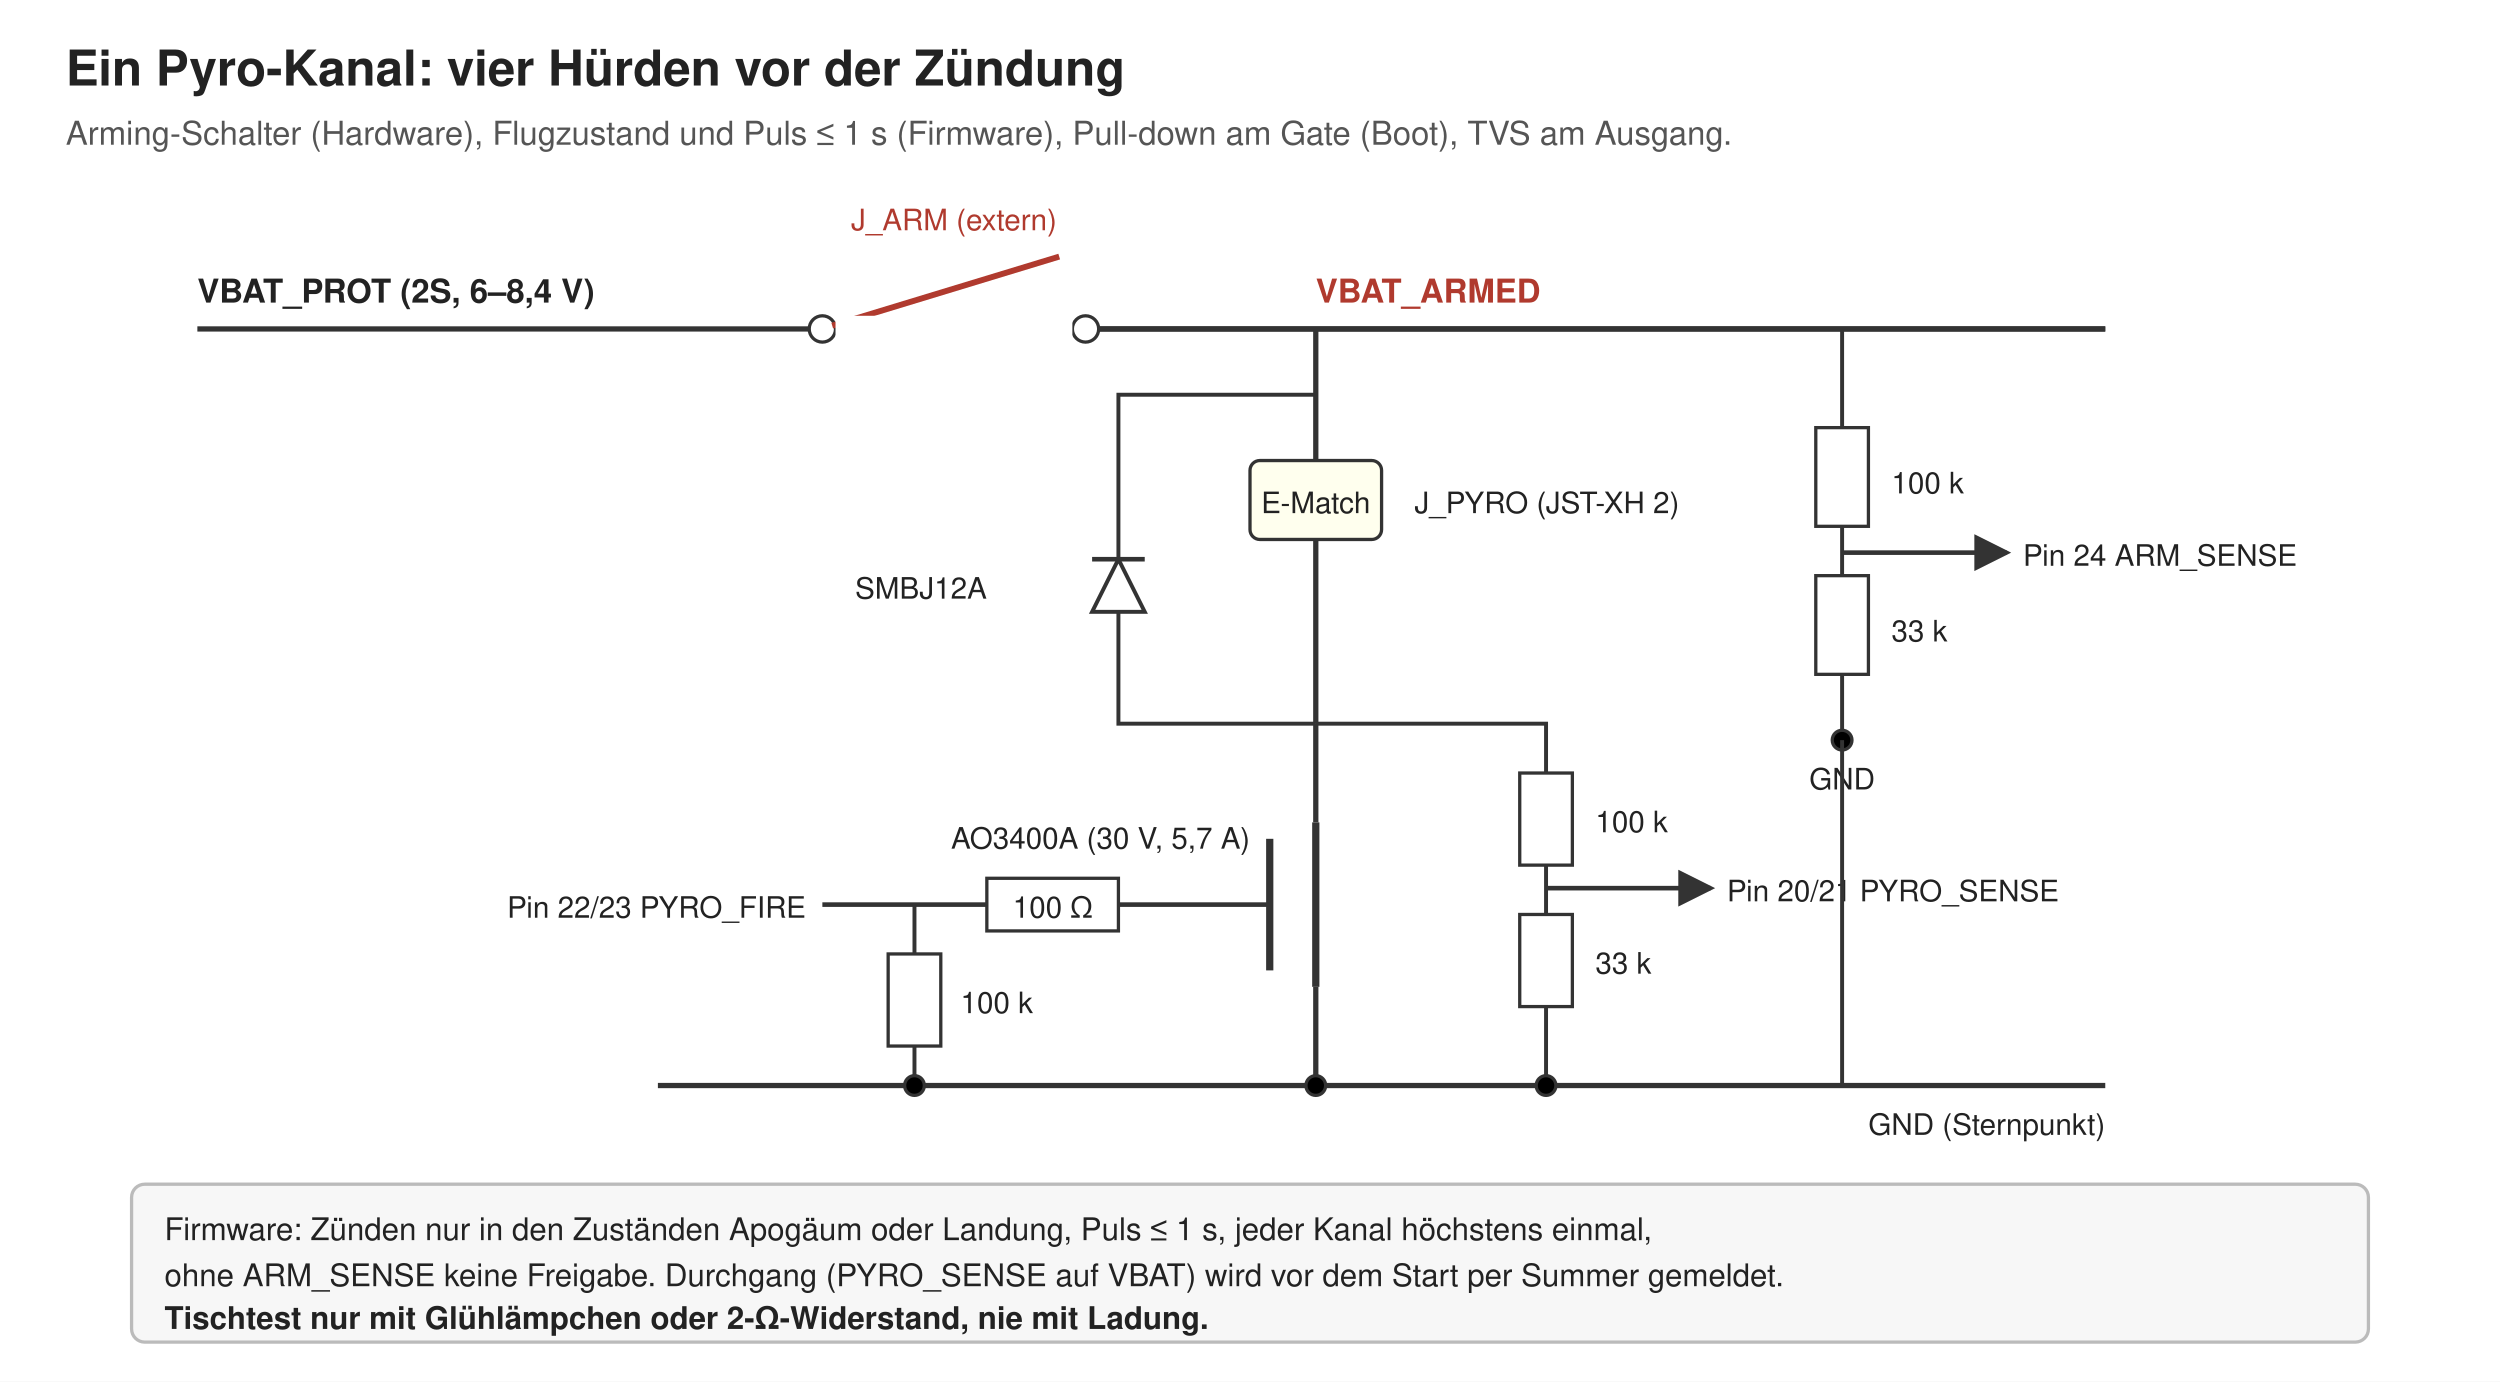
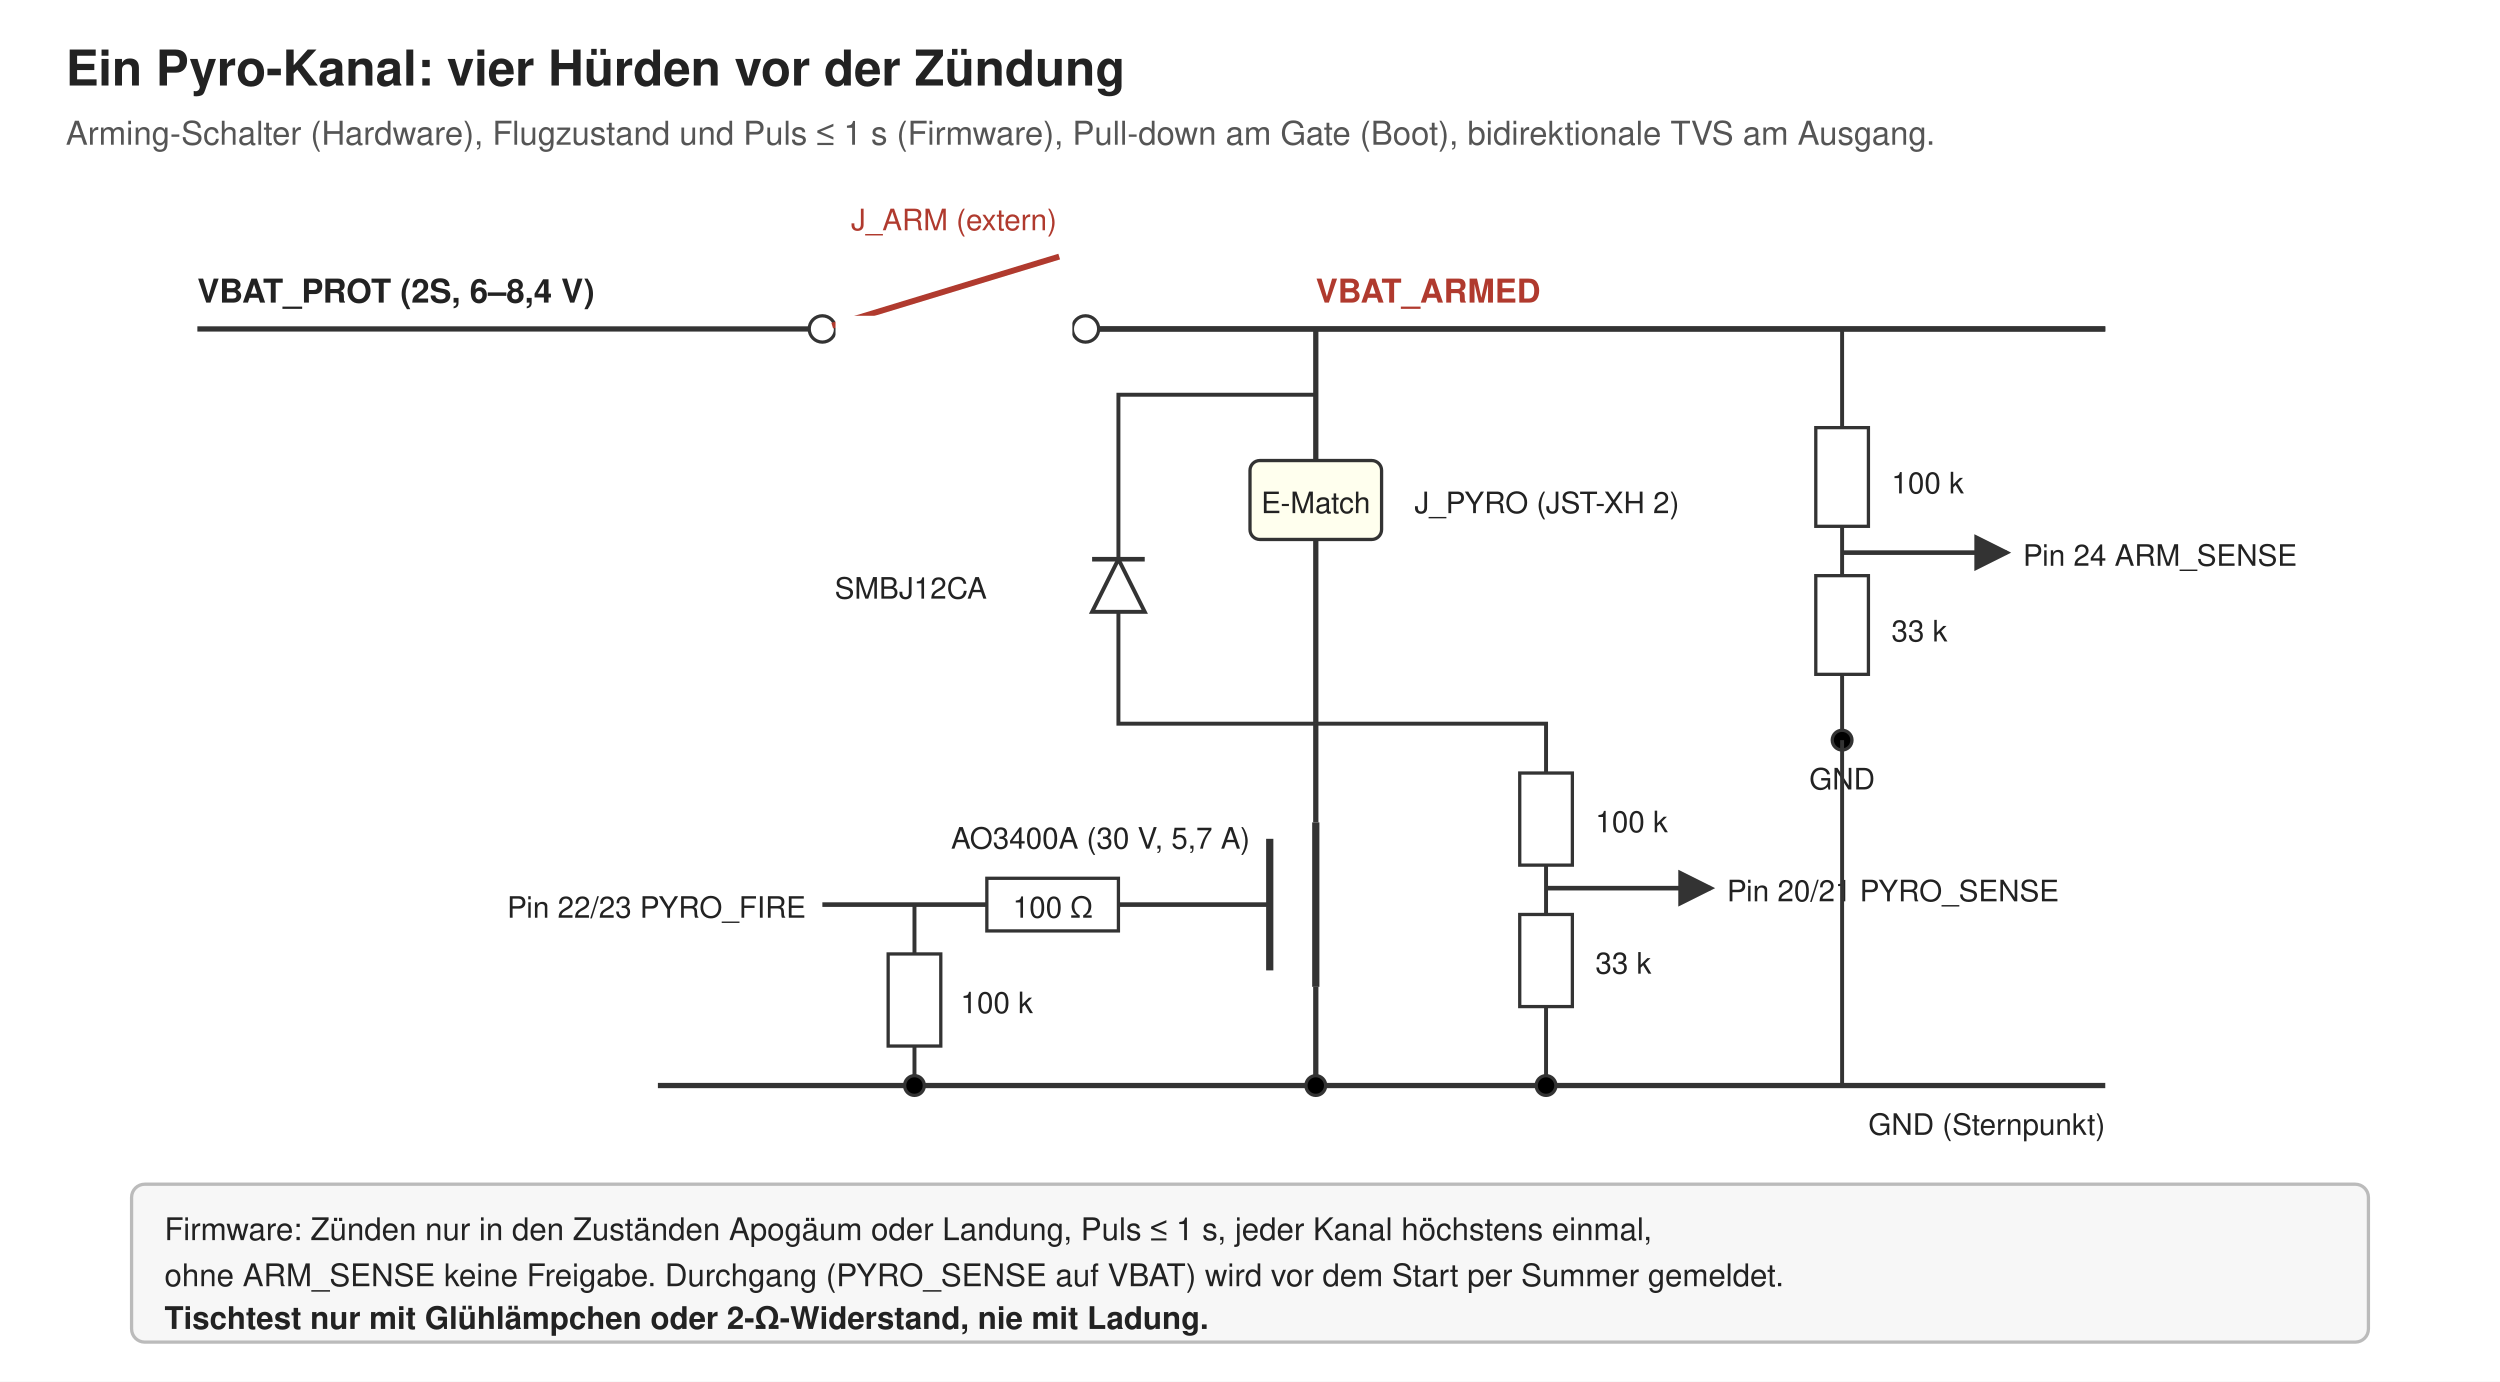
<svg xmlns="http://www.w3.org/2000/svg" width="760" height="420" viewBox="0 0 760 420" font-family="Helvetica,Arial,sans-serif">
  <defs>
    <marker id="arr" markerWidth="8" markerHeight="8" refX="7" refY="4" orient="auto">
      <path d="M0,0 L8,4 L0,8 z" fill="#333" />
    </marker>
    <marker id="arrg" markerWidth="8" markerHeight="8" refX="7" refY="4" orient="auto">
      <path d="M0,0 L8,4 L0,8 z" fill="#888" />
    </marker>
  </defs>
  <rect width="100%" height="100%" fill="white" />
  <text x="20" y="26" font-size="15" font-weight="bold" text-anchor="start" fill="#222">Ein Pyro-Kanal: vier Hürden vor der Zündung</text>
-   <text x="20" y="44" font-size="10" text-anchor="start" fill="#555">Arming-Schalter (Hardware), Flugzustand und Puls ≤ 1 s (Firmware), Pull-down am Gate (Boot), TVS am Ausgang.</text>
+   <text x="20" y="44" font-size="10" text-anchor="start" fill="#555">Arming-Schalter (Hardware), Flugzustand und Puls ≤ 1 s (Firmware), Pull-down am Gate (Boot), bidirektionale TVS am Ausgang.</text>
  <path d="M60,100 L640,100" fill="none" stroke="#333" stroke-width="1.6" />
  <text x="60" y="92" font-size="10" font-weight="bold" text-anchor="start" fill="#222">VBAT_PROT (2S, 6–8,4 V)</text>
  <circle cx="250" cy="100" r="4" fill="white" stroke="#333" stroke-width="1" />
  <circle cx="330" cy="100" r="4" fill="white" stroke="#333" stroke-width="1" />
  <path d="M253,99 L322,78" fill="none" stroke="#b03a2e" stroke-width="1.8" />
  <text x="290" y="70" font-size="9" text-anchor="middle" fill="#b03a2e">J_ARM (extern)</text>
  <rect x="254" y="96" width="72" height="8" rx="0" fill="white" stroke="none" stroke-width="1" />
  <path d="M334,100 L640,100" fill="none" stroke="#333" stroke-width="1.6" />
  <text x="400" y="92" font-size="10" font-weight="bold" text-anchor="start" fill="#b03a2e">VBAT_ARMED</text>
  <path d="M560,100 L560,130" fill="none" stroke="#333" stroke-width="1.2" />
  <rect x="552" y="130" width="16" height="30" rx="0" fill="white" stroke="#333" stroke-width="1" />
  <text x="575" y="150" font-size="9" text-anchor="start" fill="#222">100 k</text>
  <path d="M560,160 L560,175" fill="none" stroke="#333" stroke-width="1.2" />
  <rect x="552" y="175" width="16" height="30" rx="0" fill="white" stroke="#333" stroke-width="1" />
  <text x="575" y="195" font-size="9" text-anchor="start" fill="#222">33 k</text>
  <path d="M560,205 L560,225" fill="none" stroke="#333" stroke-width="1.2" />
  <text x="560" y="240" font-size="9" text-anchor="middle" fill="#222">GND</text>
  <path d="M560,168 L610,168" fill="none" stroke="#333" stroke-width="1.4" marker-end="url(#arr)" />
  <text x="615" y="172" font-size="9" text-anchor="start" fill="#222">Pin 24 ARM_SENSE</text>
  <path d="M400,100 L400,140" fill="none" stroke="#333" stroke-width="1.6" />
  <rect x="380" y="140" width="40" height="24" rx="3" fill="#ffe" stroke="#333" stroke-width="1" />
  <text x="400" y="156" font-size="9" text-anchor="middle" fill="#222">E-Match</text>
  <text x="430" y="156" font-size="9" text-anchor="start" fill="#222">J_PYRO (JST-XH 2)</text>
  <path d="M400,164 L400,220" fill="none" stroke="#333" stroke-width="1.6" />
  <path d="M400,120 L340,120 L340,170" fill="none" stroke="#333" stroke-width="1.2" />
  <path d="M332,186 L348,186 L340,170 z" fill="white" stroke="#333" stroke-width="1.2" />
  <path d="M332,170 L348,170" fill="none" stroke="#333" stroke-width="1.4" />
  <path d="M340,186 L340,220 L400,220" fill="none" stroke="#333" stroke-width="1.2" />
-   <text x="300" y="182" font-size="9" text-anchor="end" fill="#222">SMBJ12A</text>
+   <text x="300" y="182" font-size="9" text-anchor="end" fill="#222">SMBJ12CA</text>
  <path d="M400,220 L470,220 L470,235" fill="none" stroke="#333" stroke-width="1.2" />
  <rect x="462" y="235" width="16" height="28" rx="0" fill="white" stroke="#333" stroke-width="1" />
  <text x="485" y="253" font-size="9" text-anchor="start" fill="#222">100 k</text>
  <path d="M470,263 L470,278" fill="none" stroke="#333" stroke-width="1.2" />
  <rect x="462" y="278" width="16" height="28" rx="0" fill="white" stroke="#333" stroke-width="1" />
  <text x="485" y="296" font-size="9" text-anchor="start" fill="#222">33 k</text>
  <path d="M470,306 L470,330" fill="none" stroke="#333" stroke-width="1.2" />
  <path d="M470,270 L520,270" fill="none" stroke="#333" stroke-width="1.4" marker-end="url(#arr)" />
  <text x="525" y="274" font-size="9" text-anchor="start" fill="#222">Pin 20/21 PYRO_SENSE</text>
  <path d="M400,220 L400,250" fill="none" stroke="#333" stroke-width="1.6" />
  <path d="M400,250 L400,300" fill="none" stroke="#333" stroke-width="2.2" />
  <path d="M400,300 L400,330" fill="none" stroke="#333" stroke-width="1.6" />
  <path d="M386,255 L386,295" fill="none" stroke="#333" stroke-width="2.2" />
  <path d="M386,275 L340,275" fill="none" stroke="#333" stroke-width="1.4" />
  <rect x="300" y="267" width="40" height="16" rx="0" fill="white" stroke="#333" stroke-width="1" />
  <text x="320" y="279" font-size="9" text-anchor="middle" fill="#222">100 Ω</text>
  <path d="M300,275 L250,275" fill="none" stroke="#333" stroke-width="1.4" />
  <text x="245" y="279" font-size="9" text-anchor="end" fill="#222">Pin 22/23 PYRO_FIRE</text>
  <rect x="270" y="290" width="16" height="28" rx="0" fill="white" stroke="#333" stroke-width="1" />
  <text x="292" y="308" font-size="9" text-anchor="start" fill="#222">100 k</text>
  <path d="M278,275 L278,290" fill="none" stroke="#333" stroke-width="1.2" />
  <path d="M278,318 L278,330" fill="none" stroke="#333" stroke-width="1.2" />
  <text x="380" y="258" font-size="9" text-anchor="end" fill="#222">AO3400A (30 V, 5,7 A)</text>
  <path d="M200,330 L640,330" fill="none" stroke="#333" stroke-width="1.6" />
  <text x="640" y="345" font-size="9" text-anchor="end" fill="#222">GND (Sternpunkt)</text>
  <circle cx="278" cy="330" r="3" fill="black" stroke="#333" stroke-width="1" />
  <circle cx="400" cy="330" r="3" fill="black" stroke="#333" stroke-width="1" />
  <circle cx="470" cy="330" r="3" fill="black" stroke="#333" stroke-width="1" />
  <circle cx="560" cy="225" r="3" fill="black" stroke="#333" stroke-width="1" />
  <path d="M560,225 L560,330" fill="none" stroke="#333" stroke-width="1.2" />
  <rect x="40" y="360" width="680" height="48" rx="4" fill="#f7f7f7" stroke="#bbb" stroke-width="1" />
  <text x="50" y="377" font-size="9.5" text-anchor="start" fill="#222">Firmware: Zünden nur in den Zuständen Apogäum oder Landung, Puls ≤ 1 s, jeder Kanal höchstens einmal,</text>
  <text x="50" y="391" font-size="9.5" text-anchor="start" fill="#222">ohne ARM_SENSE keine Freigabe. Durchgang (PYRO_SENSE auf VBAT) wird vor dem Start per Summer gemeldet.</text>
  <text x="50" y="404" font-size="9.5" font-weight="bold" text-anchor="start" fill="#222">Tischtest nur mit Glühlämpchen oder 2-Ω-Widerstand, nie mit Ladung.</text>
</svg>
